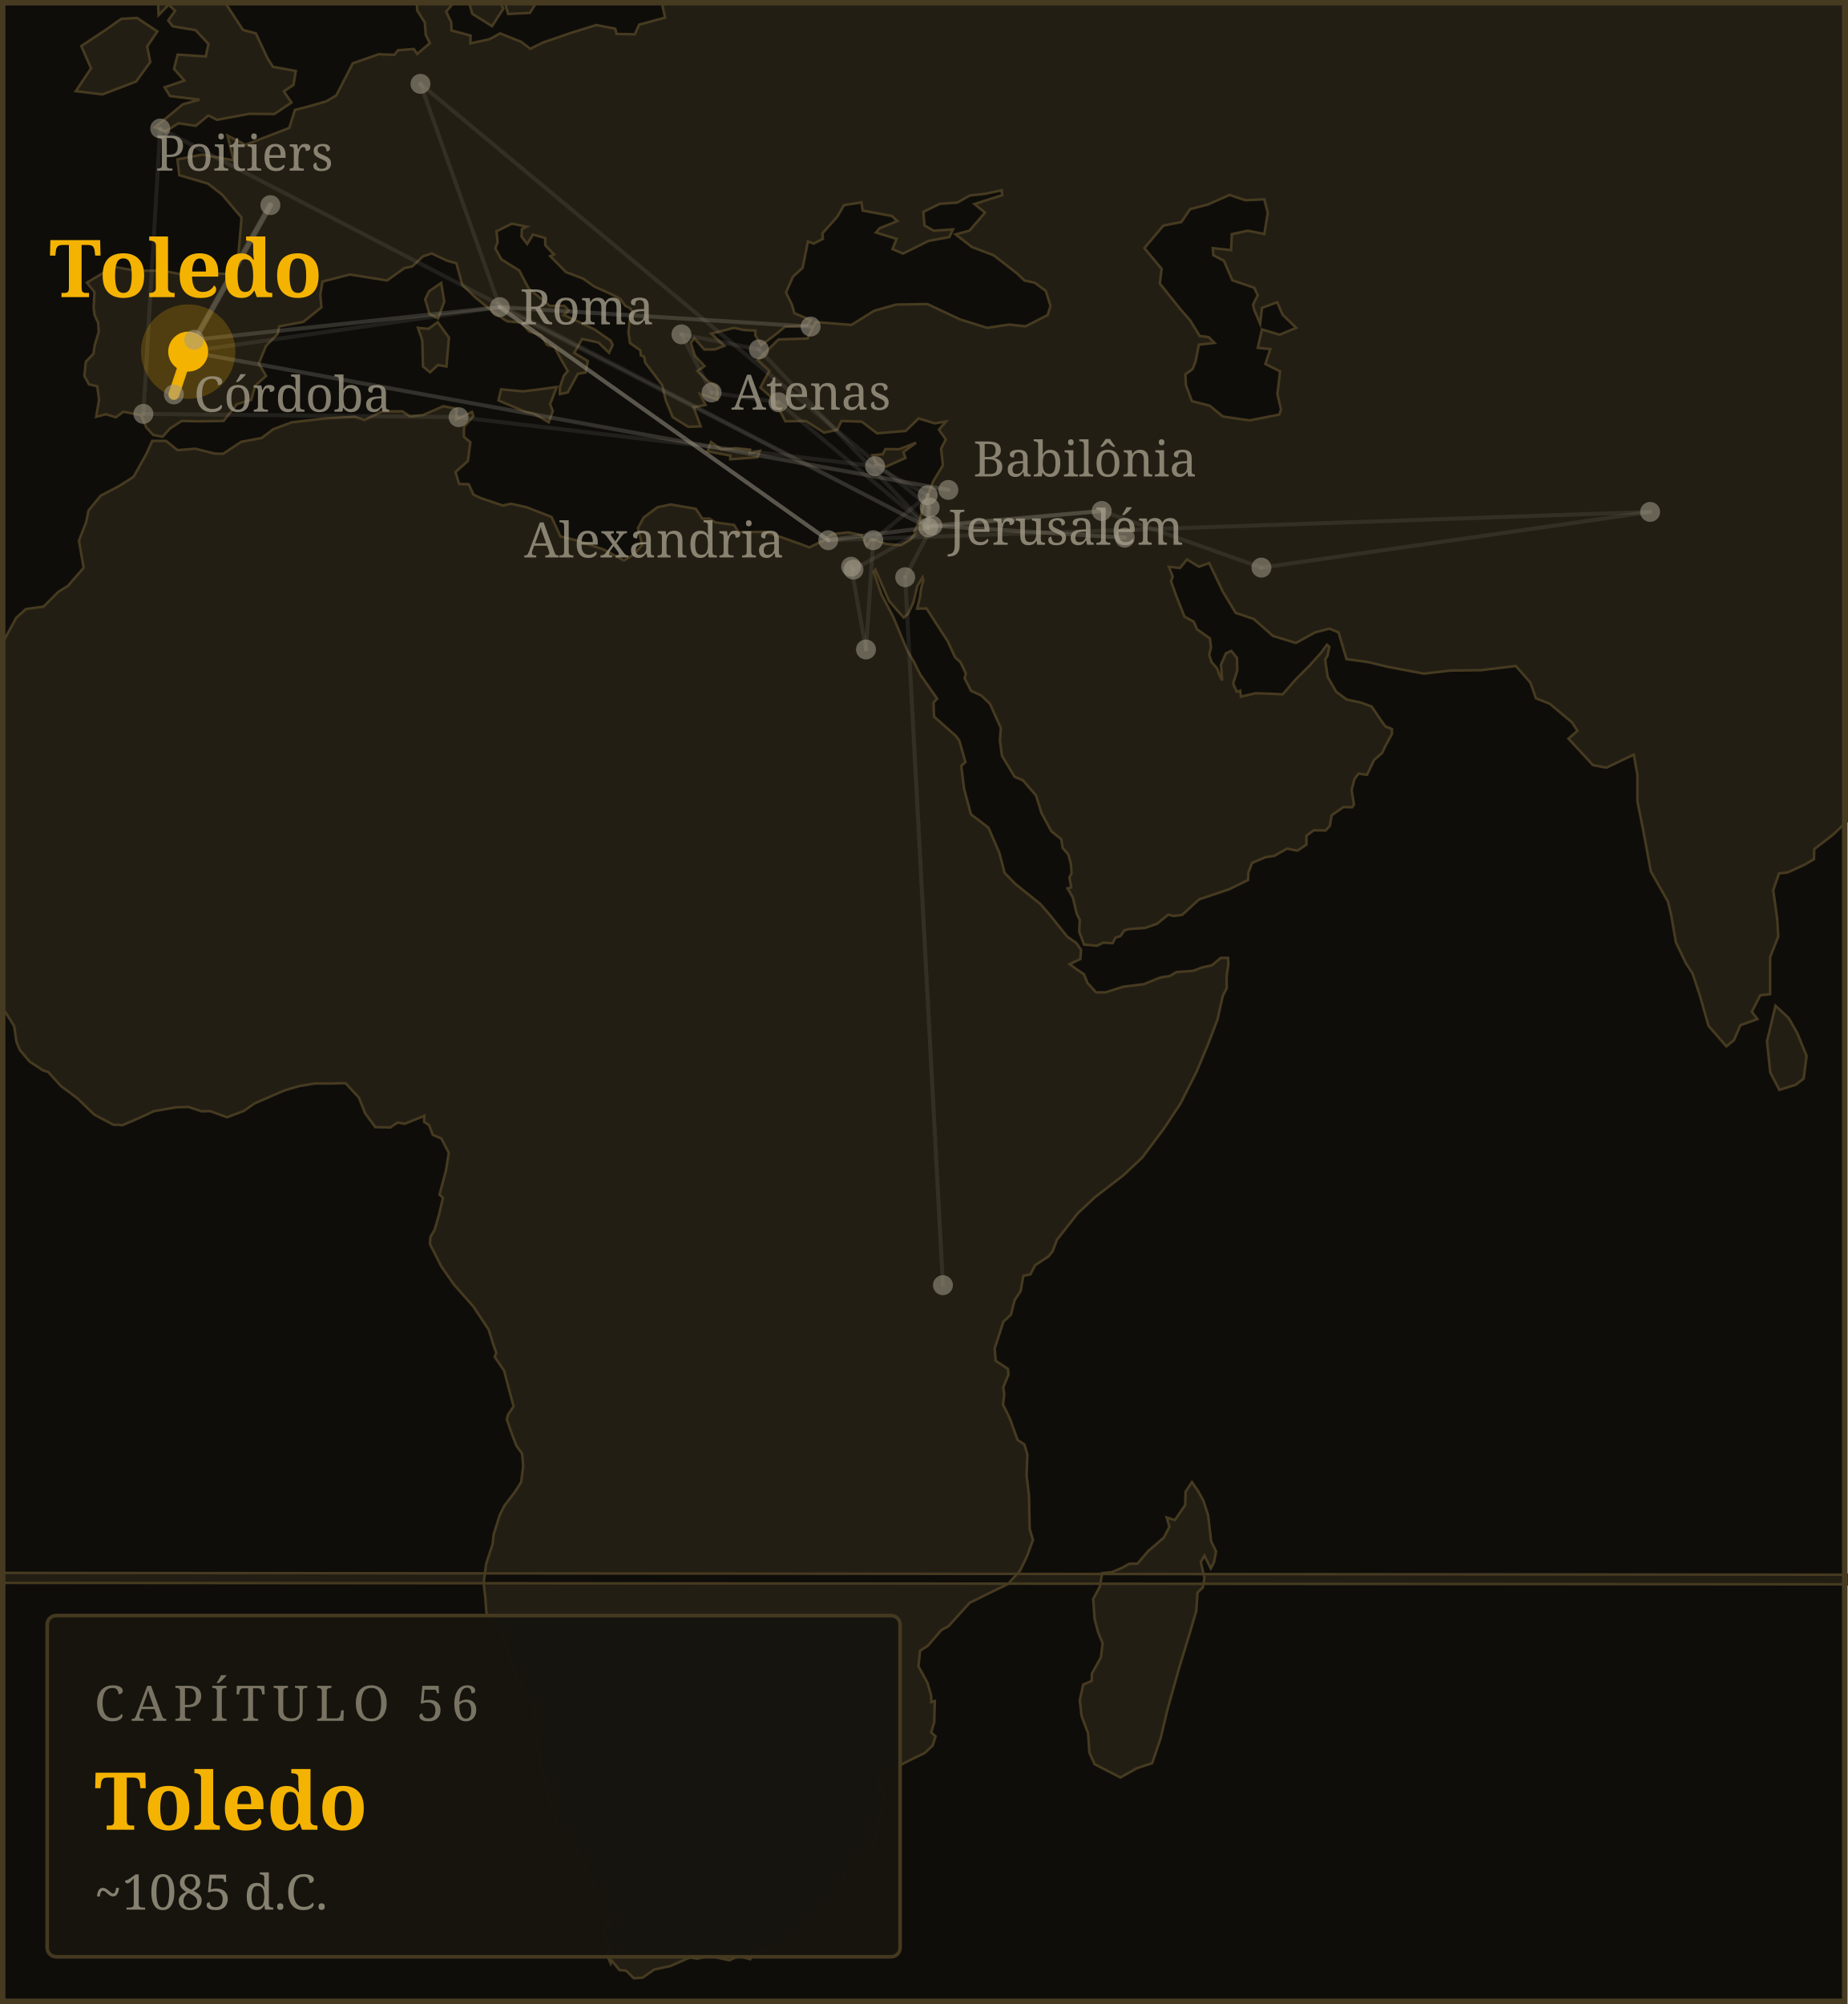
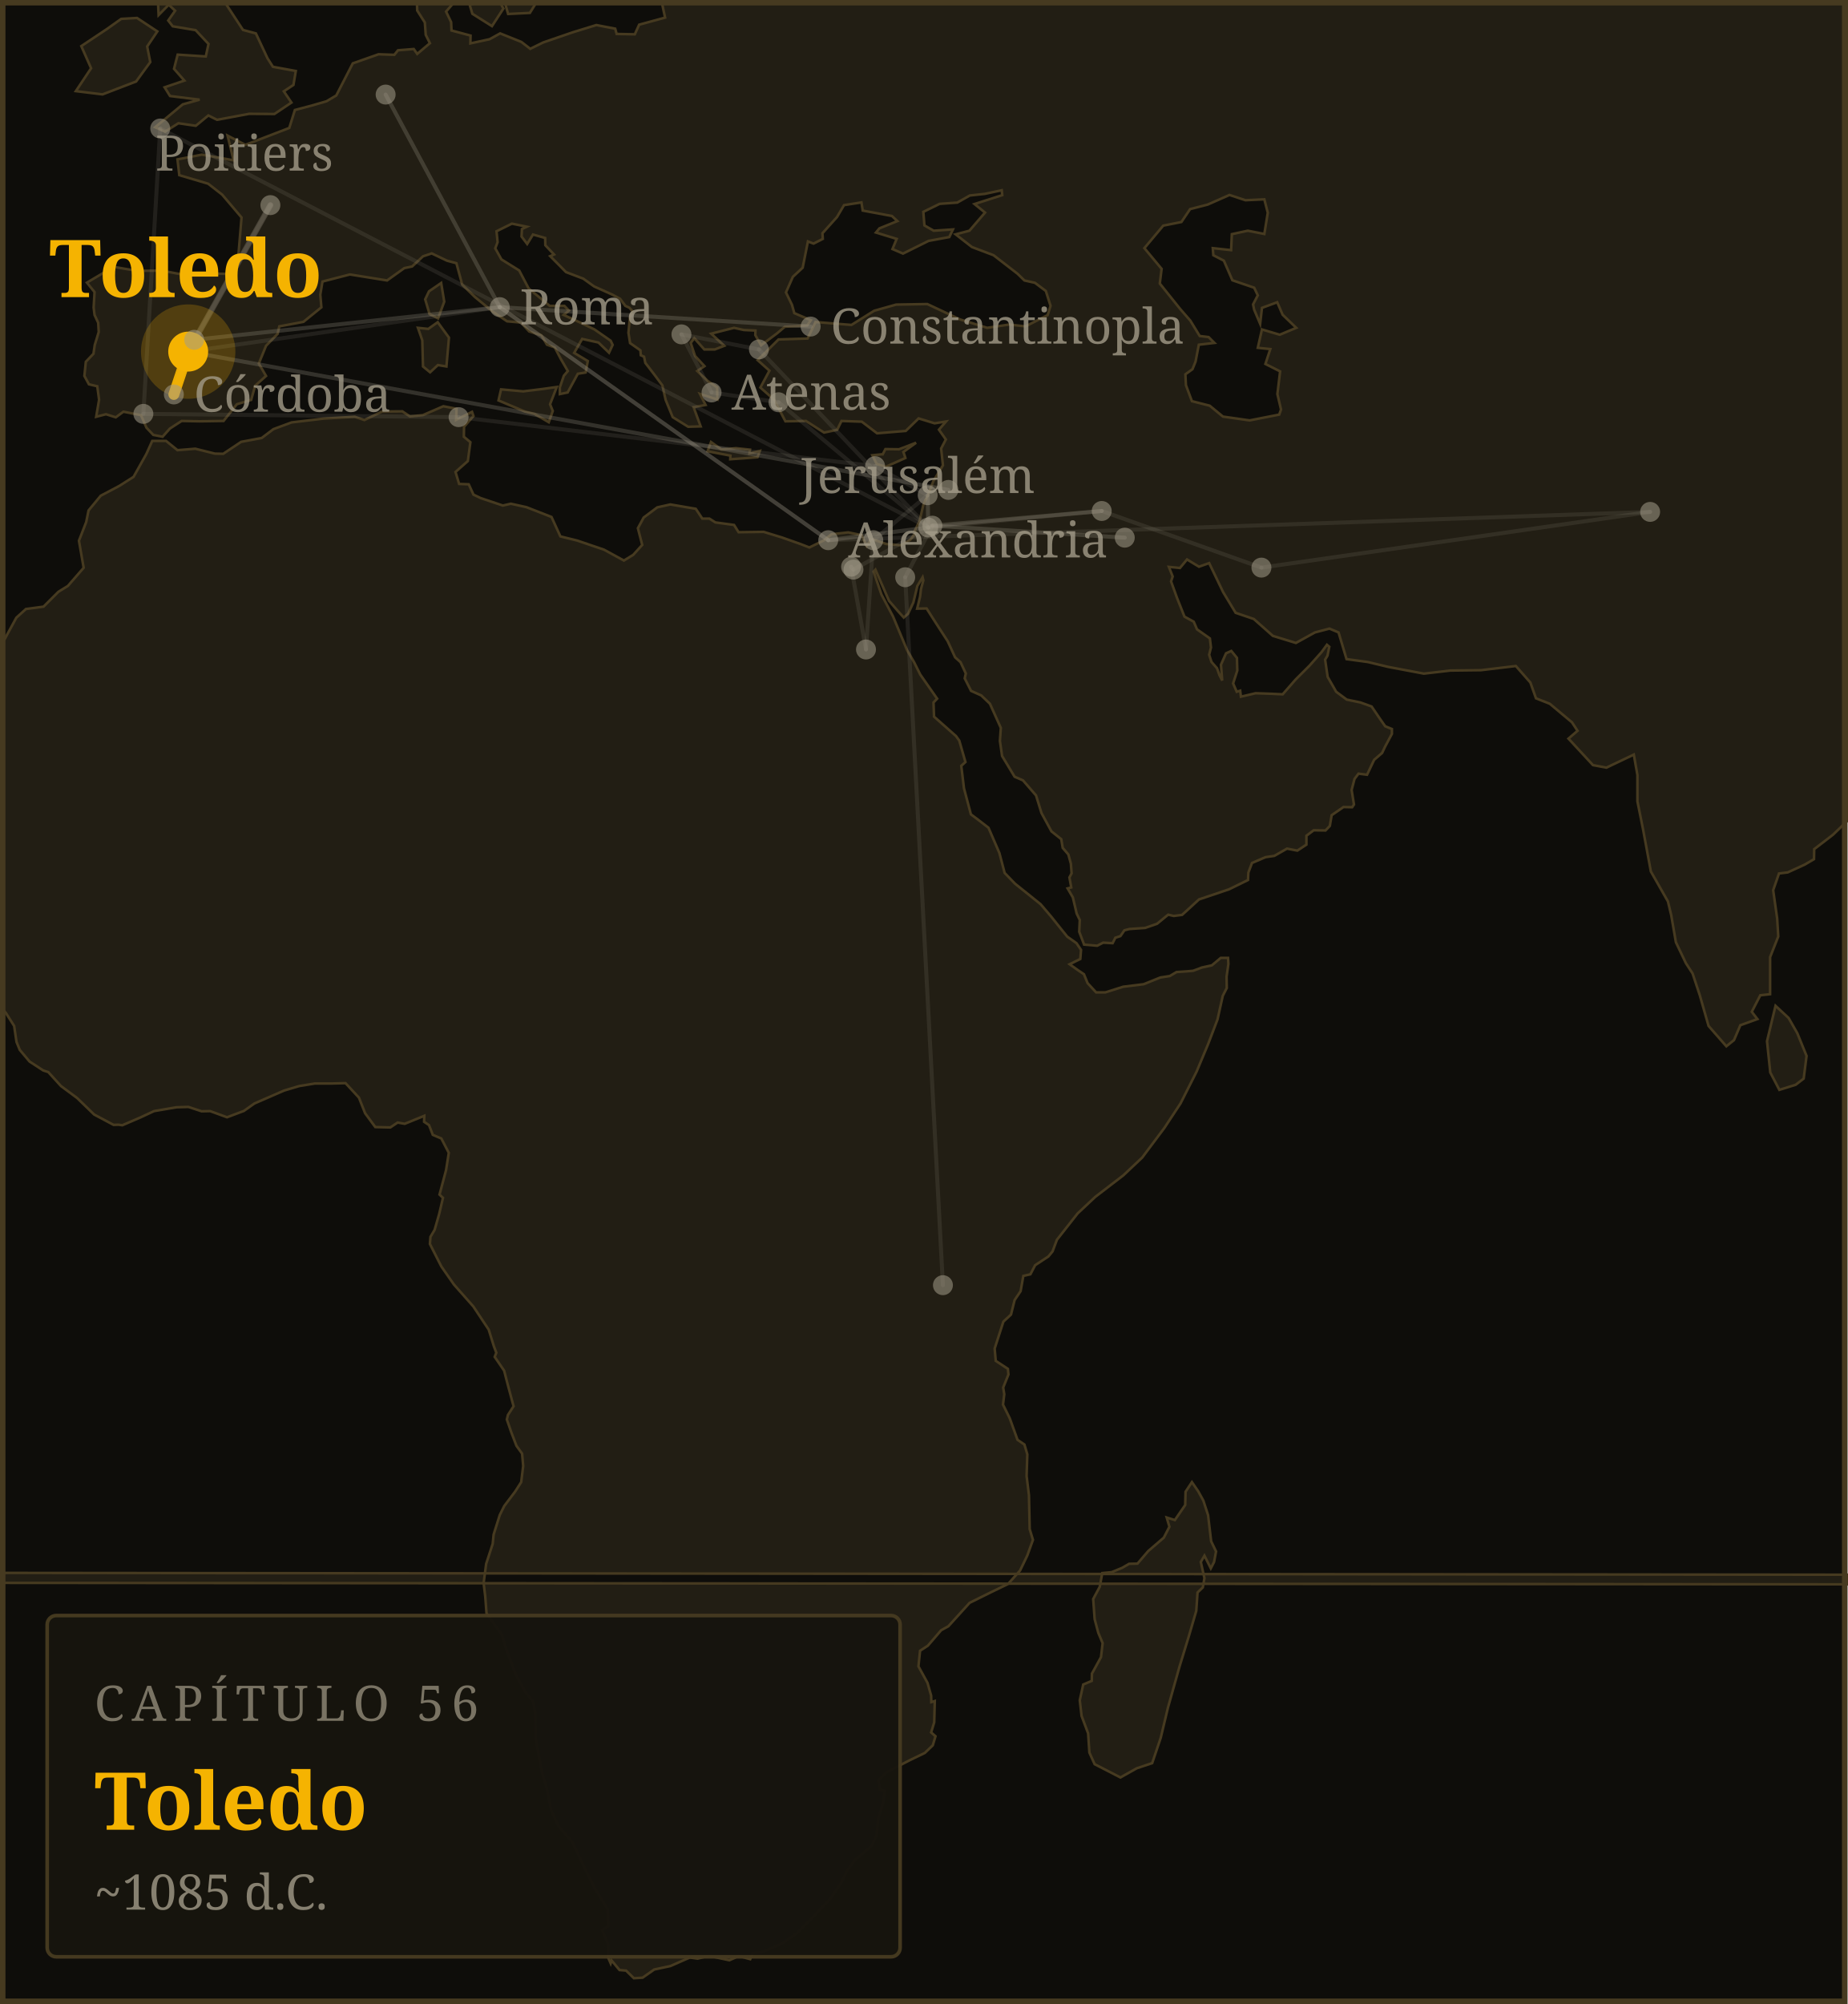
<svg xmlns="http://www.w3.org/2000/svg" viewBox="0 0 1018 1104" width="100%" role="img" aria-label="Mapa da caminhada da família até o capítulo 56">
  <rect width="1018" height="1104" fill="#0e0d0a" />
  <path d="M0.0 872.0L1018.4 872.8L1018.4 867.5L-0.0 866.5Z M665.7 834.7L667.4 849.1L670.1 854.7L669.0 860.5L667.2 864.0L663.7 857.0L661.7 860.5L663.7 869.4L662.8 874.5L659.9 877.3L659.2 887.4L655.1 901.4L650.0 918.0L643.6 940.7L639.6 957.4L634.9 971.3L626.5 974.1L617.4 979.2L611.4 976.1L603.2 971.9L600.3 965.5L599.6 954.9L596.0 945.3L595.0 936.7L596.9 928.0L601.6 926.0L601.7 922.0L606.7 912.9L607.6 905.2L605.2 899.5L603.2 892.0L602.4 880.9L606.0 874.2L607.4 866.6L612.6 866.1L618.4 863.7L622.2 861.5L626.8 861.4L632.7 854.5L641.3 847.1L644.4 841.1L642.9 836.0L647.4 837.4L653.1 829.1L653.3 821.8L656.8 816.5L660.3 821.6L663.1 826.7L665.7 834.7Z M989.5 597.6L980.5 600.4L975.5 590.8L973.7 573.6L978.4 554.1L985.6 560.8L990.4 569.2L995.5 581.7L993.9 594.2L989.5 597.6Z M504.8 243.9L497.8 249.0L498.6 251.3L498.9 252.3L488.2 257.1L483.1 255.6L480.7 250.8L485.7 250.3L486.4 250.3L487.9 247.4L495.4 247.5L504.8 243.9Z M391.8 243.5L397.5 247.6L405.6 246.9L413.3 247.7L413.0 249.8L418.7 248.4L417.4 251.9L402.4 253.0L402.5 251.0L389.9 248.6L391.8 243.5Z M306.8 213.2L303.1 222.7L304.6 226.4L302.4 232.6L294.5 228.0L289.2 226.7L274.7 220.6L276.1 214.5L288.3 215.6L298.9 214.3L306.8 213.2Z M241.2 177.5L247.4 186.0L246.0 201.9L241.3 201.1L237.0 205.1L233.1 201.9L232.7 187.5L230.3 180.6L236.0 181.2L241.2 177.5Z M244.8 166.2L241.4 175.4L236.7 173.0L234.3 164.9L236.4 160.5L243.1 155.9L244.8 166.2Z M75.0 44.9L56.5 52.0L41.8 50.2L50.2 37.6L44.8 25.4L58.9 16.0L66.8 10.4L75.5 9.9L86.7 17.3L81.1 25.6L82.8 34.2L75.0 44.9Z M277.4 4.7L271.1 14.4L260.3 7.6L258.8 2.6L268.9 0.0L274.8 0.0L277.4 4.7Z M113.4 0.0L113.1 0.3L123.8 1.1L133.9 16.5L141.0 18.4L147.4 32.1L150.4 36.8L163.0 39.1L161.7 46.8L156.4 50.3L160.6 56.5L151.2 62.8L137.3 62.7L119.6 66.0L114.8 63.6L107.9 69.3L98.3 67.9L91.0 72.5L85.5 70.1L100.7 57.5L110.0 54.9L93.7 52.9L90.7 48.1L101.6 44.4L95.9 37.9L97.9 30.1L113.4 31.1L114.9 24.2L107.8 16.6L95.2 14.5L92.7 11.3L96.5 5.9L93.0 2.6L87.4 8.3L87.0 0.0Z M1018.4 0.0L1018.4 451.6L1017.8 452.4L1010.0 459.9L999.7 467.8L999.6 473.3L994.5 476.3L985.1 480.6L980.3 481.2L977.1 490.4L979.3 506.0L979.9 515.9L975.4 527.3L975.4 547.7L970.0 548.3L965.3 557.4L968.4 561.4L959.0 564.8L955.5 573.0L951.3 576.4L941.5 565.2L936.7 548.4L932.7 536.3L929.0 530.6L923.5 519.1L920.9 504.1L919.1 496.6L909.7 480.1L905.4 456.9L902.3 441.5L902.3 427.0L900.3 415.7L885.2 422.9L877.8 421.5L864.3 406.9L869.3 402.6L866.2 397.9L854.0 387.7L846.4 384.7L843.3 376.0L835.3 366.9L816.1 369.2L799.2 369.4L784.6 371.1L765.0 367.4L753.7 364.7L742.0 363.1L737.6 348.4L732.6 346.3L724.6 348.4L714.1 354.2L701.4 350.3L690.9 341.0L680.9 337.6L674.0 326.2L666.3 310.2L660.7 312.2L654.1 308.2L650.2 312.9L644.1 312.3L646.2 317.6L645.3 320.3L648.6 329.4L652.7 339.7L657.8 342.5L659.6 346.7L666.7 351.7L667.3 356.7L666.3 360.7L667.6 364.7L670.6 368.1L672.0 372.0L673.5 374.9L672.8 366.2L675.6 359.9L678.5 358.6L681.6 362.4L681.8 369.4L679.5 376.5L681.5 381.1L683.4 380.5L683.8 383.8L691.9 381.9L700.5 382.2L706.8 382.5L713.9 374.4L721.6 366.7L728.2 359.3L731.2 355.2L732.5 356.3L731.5 361.2L730.2 363.4L731.6 372.9L736.3 381.1L742.1 385.4L749.7 387.0L755.8 389.2L760.5 396.1L763.3 400.1L767.0 401.6L767.0 404.3L763.2 411.4L761.6 414.8L757.2 418.6L753.3 426.8L748.6 426.2L746.4 429.1L744.8 435.2L746.1 443.2L745.1 444.7L740.3 444.6L733.8 449.1L732.8 455.0L730.4 457.5L723.9 457.4L719.9 460.4L719.9 465.3L714.9 468.6L709.2 467.5L702.2 471.5L697.4 472.2L689.9 475.4L687.9 480.7L687.7 484.8L677.3 489.9L660.7 495.5L651.4 504.0L646.8 504.6L643.7 503.9L637.6 508.9L631.0 511.2L622.3 511.8L619.6 512.5L617.4 515.7L614.6 516.6L613.1 519.6L607.9 519.3L604.6 521.0L597.4 520.4L594.7 513.3L595.0 506.8L593.3 503.3L591.2 494.4L588.3 489.4L590.3 488.9L589.3 483.4L590.5 481.1L590.1 475.8L588.7 470.7L585.6 467.1L584.8 462.3L579.4 458.0L573.9 447.9L570.9 438.2L563.7 429.9L559.1 427.9L552.2 416.5L551.0 408.2L551.5 401.0L545.5 387.7L540.7 383.1L535.1 380.6L531.6 373.7L532.2 371.0L529.3 364.8L526.3 362.1L522.2 353.2L515.9 343.5L510.6 335.2L505.4 335.3L507.0 328.7L507.5 324.5L508.8 319.7L508.4 318.0L505.5 322.8L503.3 331.9L500.4 338.1L498.0 340.2L494.5 336.3L489.9 331.0L482.4 313.8L481.4 314.9L485.7 327.5L492.1 339.6L499.9 358.3L503.7 364.8L507.1 371.6L516.4 384.9L514.4 387.0L514.7 394.8L526.8 405.5L528.6 408.0L532.0 419.8L529.7 421.9L531.2 434.3L535.0 448.6L539.0 451.6L544.7 456.0L550.7 469.9L553.6 480.9L559.3 486.8L573.4 498.1L579.2 504.9L584.8 511.9L588.1 516.0L593.2 519.6L595.7 523.3L595.3 528.3L589.4 531.2L593.9 534.4L597.3 536.7L599.3 541.6L604.0 546.7L609.1 546.7L618.9 543.6L630.2 542.2L639.4 538.5L644.6 537.7L648.3 535.5L654.2 535.1L657.5 534.8L662.3 533.0L667.8 531.8L672.7 527.7L676.7 527.7L676.9 531.0L675.9 538.0L676.0 544.3L673.8 548.6L670.9 561.6L665.8 575.0L659.4 590.3L650.5 607.9L641.6 621.4L629.4 637.7L619.0 647.5L603.5 659.4L593.8 668.5L582.4 683.0L580.0 689.4L577.7 692.2L570.4 697.0L567.8 702.0L563.9 702.9L562.4 711.3L559.1 716.2L557.1 724.2L552.9 728.1L548.1 742.9L548.7 749.7L555.4 754.1L555.7 757.2L552.8 764.4L553.4 768.1L552.7 773.8L556.4 781.3L560.7 793.2L564.5 795.8L566.1 801.2L565.7 813.1L567.0 823.7L567.4 842.4L569.2 848.3L566.1 856.9L562.1 865.2L555.5 872.6L546.0 877.2L534.3 883.0L522.6 895.9L518.6 898.1L511.3 906.6L507.0 909.4L506.1 918.0L511.1 927.1L513.1 934.1L513.2 937.7L515.1 937.1L514.8 948.8L513.1 954.4L515.5 956.5L514.0 961.5L509.6 965.7L501.1 969.8L488.6 976.3L484.0 980.7L484.9 985.8L487.6 986.6L486.7 992.9L484.1 1001.6L482.9 1011.6L480.2 1017.0L473.1 1023.1L471.0 1024.8L466.6 1030.9L463.7 1037.1L457.8 1045.7L446.1 1058.1L438.8 1065.3L430.9 1070.7L420.0 1075.4L414.8 1076.0L413.4 1079.3L407.1 1077.6L401.9 1079.9L390.7 1077.5L384.4 1079.0L380.1 1078.4L369.4 1083.1L360.5 1085.0L354.1 1089.5L349.3 1089.8L345.0 1085.6L341.4 1085.3L337.0 1080.0L336.5 1081.6L335.1 1078.4L335.2 1071.4L331.8 1063.3L335.1 1061.1L334.9 1051.9L328.0 1040.7L322.8 1030.5L322.8 1030.5L315.4 1014.9L307.6 1005.9L303.6 997.1L301.3 985.4L298.7 976.7L295.2 958.2L295.0 943.9L293.7 937.3L289.6 932.4L284.2 922.5L278.8 908.1L276.5 900.5L268.1 888.8L267.4 879.6L266.5 872.1L267.9 861.5L271.5 850.5L272.0 845.4L275.4 834.6L277.9 829.6L283.8 821.8L287.2 816.5L288.3 807.6L287.7 800.8L284.6 796.5L281.8 789.2L279.3 782.0L279.9 779.5L283.0 774.7L279.9 763.2L277.8 755.1L272.6 747.5L273.5 745.2L272.1 741.5L269.3 732.5L260.8 719.7L250.1 707.6L243.2 697.7L236.9 685.3L237.2 681.4L239.5 677.5L242.0 668.8L244.1 659.9L242.2 658.1L245.8 644.6L247.3 635.1L243.2 627.2L238.5 625.2L236.4 619.8L233.7 618.0L233.8 614.7L223.0 619.1L219.1 618.4L215.1 621.1L206.8 620.9L201.2 613.3L197.8 604.7L190.4 596.7L182.6 596.9L173.5 596.9L164.9 598.3L156.5 600.8L140.2 607.9L134.4 612.0L125.1 615.5L115.8 612.1L111.1 612.2L103.8 609.8L97.2 610.0L84.9 612.1L77.6 615.5L67.4 619.9L65.3 619.6L62.6 619.7L51.9 614.0L42.5 604.9L33.6 598.3L26.6 590.6L23.8 589.7L16.3 584.8L10.9 578.4L9.1 574.0L7.8 565.2L3.3 558.1L0.0 554.3L0.0 354.0L2.3 352.6L9.0 340.3L14.3 335.5L24.0 334.2L32.2 326.0L37.4 322.8L46.1 312.8L43.5 297.9L47.5 287.6L48.8 281.2L55.5 273.1L65.9 267.6L73.6 262.7L80.6 250.2L83.9 242.9L91.5 242.9L97.8 248.0L107.6 247.2L118.4 249.9L123.0 250.0L132.9 243.4L144.2 241.3L150.7 236.4L160.7 232.7L178.4 230.6L195.5 229.6L200.8 231.4L210.6 226.7L221.7 226.6L225.9 229.4L233.0 228.7L244.3 223.8L251.6 225.2L251.3 231.3L260.1 226.9L260.9 229.2L255.7 235.1L255.6 240.6L259.2 243.6L257.8 254.0L251.0 260.0L253.0 266.6L258.3 266.8L260.9 272.5L264.9 274.4L277.1 278.5L281.5 277.5L290.1 279.4L303.9 284.8L308.8 295.5L318.1 297.8L332.8 302.8L343.8 308.8L348.9 305.7L353.9 300.2L351.5 291.0L354.7 285.1L362.2 279.5L369.4 277.9L383.4 280.3L387.0 285.7L390.9 285.7L394.2 287.8L404.5 289.2L407.0 293.2L420.8 293.0L430.9 296.1L441.1 299.7L446.0 301.6L454.0 297.7L458.2 294.3L467.4 293.3L474.8 294.8L477.6 300.8L480.1 296.9L488.4 299.7L496.5 300.4L501.6 297.4L504.6 293.4L503.9 292.7L506.7 287.1L508.8 278.1L510.2 275.0L510.5 274.9L514.3 265.1L519.4 256.7L519.6 256.3L518.6 247.1L521.2 242.1L517.4 236.7L521.3 232.2L515.0 233.2L506.2 230.5L499.1 237.4L483.3 238.7L474.9 232.3L463.7 231.9L461.3 236.8L454.1 238.3L444.1 231.9L432.8 232.1L426.6 220.2L419.0 213.5L424.0 204.2L417.5 198.4L429.0 187.0L445.0 186.5L449.4 177.4L469.2 179.0L481.7 171.2L493.8 167.8L511.0 167.5L529.1 176.0L544.0 180.6L556.1 178.8L565.1 179.8L577.3 173.6L578.9 168.5L576.3 160.3L570.3 155.8L564.5 154.5L560.7 150.8L547.5 140.6L535.6 136.1L526.6 129.1L534.2 127.1L542.8 117.1L537.0 112.4L552.3 107.5L552.0 104.8L542.7 106.8L534.4 107.7L527.5 111.6L517.8 112.3L508.8 116.7L509.4 124.2L514.5 127.1L525.1 126.4L523.1 130.6L511.7 132.7L497.6 139.7L491.8 137.2L494.1 131.6L482.7 128.1L484.6 125.8L494.5 121.8L491.5 119.0L475.4 116.0L474.7 111.5L465.1 113.0L461.2 119.6L453.2 128.5L453.4 131.6L448.3 134.2L445.2 133.0L442.3 147.5L436.9 152.5L433.1 161.1L436.4 167.9L437.7 172.5L446.8 176.4L444.8 179.3L432.5 180.0L428.1 183.7L419.4 190.2L416.2 184.6L416.3 182.1L409.9 181.8L404.5 180.6L391.9 183.8L399.1 190.5L393.9 192.5L388.1 192.5L382.6 186.3L380.6 188.9L383.0 196.1L388.2 201.7L384.2 204.4L390.0 209.9L395.2 213.4L395.3 220.1L385.7 217.0L388.8 223.1L382.2 224.3L386.1 234.9L379.2 235.1L370.7 229.8L366.8 220.3L365.0 212.3L360.9 206.8L355.6 199.9L354.9 196.5L353.1 195.7L352.9 193.0L347.2 189.0L346.3 183.3L347.1 175.1L348.5 171.4L346.8 169.5L344.6 168.5L341.7 164.6L337.2 162.2L327.4 157.8L321.4 153.5L311.9 149.9L303.2 141.1L305.3 140.2L300.5 135.1L300.4 131.1L293.7 129.2L290.5 134.4L287.4 130.3L287.6 126.2L288.0 126.0L290.3 124.9L282.1 123.2L273.6 127.4L274.2 133.4L272.9 136.8L276.3 142.9L286.1 149.0L291.3 158.9L302.9 168.5L311.0 168.5L313.5 171.1L310.6 173.5L319.9 177.8L327.6 181.5L336.5 187.7L337.6 190.0L335.6 194.3L329.8 188.7L320.8 186.7L316.4 194.4L323.9 198.9L322.7 205.2L318.4 205.9L312.8 216.2L308.5 217.1L308.5 213.4L310.7 207.0L312.9 204.4L308.9 197.5L305.7 191.4L301.4 189.9L298.3 184.7L291.6 182.6L287.1 177.7L279.4 177.0L271.3 171.5L261.8 163.7L254.7 156.8L251.5 145.0L246.3 143.6L237.9 139.6L233.1 141.2L227.1 146.8L222.8 147.7L213.3 154.5L192.8 151.2L177.7 155.1L176.5 162.3L177.1 169.3L167.2 177.3L153.9 179.8L153.0 183.9L146.6 190.5L142.6 200.3L146.6 207.1L140.6 212.5L138.4 220.3L130.5 222.7L123.2 231.9L110.0 232.1L100.1 231.9L93.6 236.1L89.6 240.6L84.5 239.6L80.7 235.6L77.7 228.7L68.0 226.8L63.8 229.9L58.4 228.2L53.0 229.6L54.6 220.2L53.6 212.8L49.0 211.7L46.5 207.1L47.3 199.3L51.5 194.9L52.2 190.1L54.4 182.9L54.1 177.8L52.1 173.5L51.6 169.4L52.1 160.9L47.9 155.7L62.6 147.0L75.3 149.2L89.2 149.1L100.3 151.2L108.9 150.5L125.7 150.9L131.1 143.7L133.1 119.8L122.4 107.2L114.7 101.2L98.8 96.5L97.8 87.8L111.2 85.2L128.7 88.3L125.4 74.7L135.2 79.8L159.4 70.5L162.5 60.6L171.6 58.2L179.9 55.8L185.3 52.6L194.4 34.9L208.6 29.9L217.3 30.2L219.3 27.7L228.0 27.0L229.9 29.7L236.9 23.8L234.6 19.2L234.1 12.4L229.9 5.8L229.7 0.0L251.3 0.0L245.8 6.4L248.6 12.2L248.8 16.8L259.3 19.6L259.2 23.9L269.8 21.6L275.6 18.4L287.3 23.1L292.2 26.9L299.3 23.4L315.6 17.8L328.6 13.8L339.0 15.8L339.8 18.7L349.8 18.9L352.2 13.6L366.5 9.7L364.4 0.0L296.4 0.0L292.0 7.1L280.0 7.7L277.8 0.0Z M655.9 176.6L661.1 185.1L666.0 185.7L669.2 188.9L660.6 189.9L658.8 199.2L657.1 203.4L653.2 206.2L653.5 212.2L656.8 221.0L666.6 223.5L673.9 229.5L688.6 231.6L704.9 228.4L705.9 225.6L703.9 217.1L705.4 204.6L697.3 200.5L700.0 192.3L693.1 191.6L695.4 181.5L705.2 184.4L714.3 180.6L706.8 173.4L703.8 166.5L695.4 169.6L694.4 178.4L691.1 170.6L690.5 167.7L693.1 162.7L691.1 158.5L679.1 154.4L674.4 143.6L668.6 140.6L668.3 136.7L678.4 137.8L678.8 129.0L687.6 127.1L696.7 128.9L698.6 117.2L696.7 109.8L686.3 110.3L677.5 107.4L665.5 112.7L655.8 115.2L651.0 122.3L641.0 124.3L630.6 136.7L640.1 148.1L639.1 156.2L650.4 170.3L655.9 176.6Z" fill="#221e14" stroke="#463a20" stroke-width="1.4" />
  <path d="M519.6 708.0L498.8 318.0" fill="none" stroke="#a39b88" stroke-width="2.2" stroke-linecap="round" opacity="0.14" />
  <path d="M498.8 318.0L513.8 289.6" fill="none" stroke="#a39b88" stroke-width="2.2" stroke-linecap="round" opacity="0.14" />
  <path d="M513.8 289.6L619.8 296.2" fill="none" stroke="#a39b88" stroke-width="2.2" stroke-linecap="round" opacity="0.14" />
  <path d="M619.8 296.2L513.8 289.6" fill="none" stroke="#a39b88" stroke-width="2.2" stroke-linecap="round" opacity="0.14" />
  <path d="M513.8 289.6L607.1 281.5" fill="none" stroke="#a39b88" stroke-width="2.2" stroke-linecap="round" opacity="0.14" />
  <path d="M607.1 281.5L513.8 289.6" fill="none" stroke="#a39b88" stroke-width="2.2" stroke-linecap="round" opacity="0.14" />
  <path d="M513.8 289.6L470.3 313.8" fill="none" stroke="#a39b88" stroke-width="2.2" stroke-linecap="round" opacity="0.14" />
  <path d="M470.3 313.8L469.0 312.2" fill="none" stroke="#a39b88" stroke-width="2.2" stroke-linecap="round" opacity="0.14" />
  <path d="M469.0 312.2L477.2 357.8" fill="none" stroke="#a39b88" stroke-width="2.2" stroke-linecap="round" opacity="0.14" />
  <path d="M477.2 357.8L481.2 297.6" fill="none" stroke="#a39b88" stroke-width="2.2" stroke-linecap="round" opacity="0.14" />
  <path d="M481.2 297.6L511.2 272.8" fill="none" stroke="#a39b88" stroke-width="2.2" stroke-linecap="round" opacity="0.14" />
  <path d="M511.2 272.8L482.2 256.8" fill="none" stroke="#a39b88" stroke-width="2.2" stroke-linecap="round" opacity="0.14" />
  <path d="M482.2 256.8L252.7 229.8" fill="none" stroke="#a39b88" stroke-width="2.2" stroke-linecap="round" opacity="0.14" />
  <path d="M252.7 229.8L79.0 228.0" fill="none" stroke="#a39b88" stroke-width="2.2" stroke-linecap="round" opacity="0.14" />
  <path d="M79.0 228.0L88.3 70.8" fill="none" stroke="#a39b88" stroke-width="2.2" stroke-linecap="round" opacity="0.14" />
  <path d="M88.3 70.8L511.5 290.6" fill="none" stroke="#a39b88" stroke-width="2.2" stroke-linecap="round" opacity="0.14" />
  <path d="M511.5 290.6L511.2 272.8" fill="none" stroke="#a39b88" stroke-width="2.2" stroke-linecap="round" opacity="0.14" />
  <path d="M511.2 272.8L511.5 290.6" fill="none" stroke="#a39b88" stroke-width="2.2" stroke-linecap="round" opacity="0.14" />
  <path d="M511.5 290.6L429.0 221.6" fill="none" stroke="#a39b88" stroke-width="2.2" stroke-linecap="round" opacity="0.14" />
  <path d="M429.0 221.6L392.1 216.2" fill="none" stroke="#a39b88" stroke-width="2.2" stroke-linecap="round" opacity="0.14" />
  <path d="M392.1 216.2L375.5 184.2" fill="none" stroke="#a39b88" stroke-width="2.2" stroke-linecap="round" opacity="0.14" />
  <path d="M375.5 184.2L418.2 192.5" fill="none" stroke="#a39b88" stroke-width="2.2" stroke-linecap="round" opacity="0.14" />
  <path d="M418.2 192.5L511.5 290.6" fill="none" stroke="#a39b88" stroke-width="2.2" stroke-linecap="round" opacity="0.14" />
  <path d="M511.5 290.6L607.1 281.5" fill="none" stroke="#a39b88" stroke-width="2.2" stroke-linecap="round" opacity="0.14" />
  <path d="M607.1 281.5L695.1 312.7" fill="none" stroke="#a39b88" stroke-width="2.2" stroke-linecap="round" opacity="0.14" />
  <path d="M695.1 312.7L909.3 282.0" fill="none" stroke="#a39b88" stroke-width="2.2" stroke-linecap="round" opacity="0.14" />
  <path d="M909.3 282.0L456.4 297.6" fill="none" stroke="#a39b88" stroke-width="2.2" stroke-linecap="round" opacity="0.14" />
  <path d="M456.4 297.6L511.5 290.6" fill="none" stroke="#a39b88" stroke-width="2.2" stroke-linecap="round" opacity="0.14" />
  <path d="M511.5 290.6L456.4 297.6" fill="none" stroke="#a39b88" stroke-width="2.2" stroke-linecap="round" opacity="0.14" />
  <path d="M456.4 297.6L275.4 169.2" fill="none" stroke="#a39b88" stroke-width="2.2" stroke-linecap="round" opacity="0.14" />
-   <path d="M275.4 169.2L456.4 297.6" fill="none" stroke="#a39b88" stroke-width="2.2" stroke-linecap="round" opacity="0.14" />
-   <path d="M456.4 297.6L275.4 169.2" fill="none" stroke="#a39b88" stroke-width="2.2" stroke-linecap="round" opacity="0.14" />
-   <path d="M275.4 169.2L231.7 46.2" fill="none" stroke="#a39b88" stroke-width="2.2" stroke-linecap="round" opacity="0.14" />
-   <path d="M231.7 46.2L512.3 279.6" fill="none" stroke="#a39b88" stroke-width="2.2" stroke-linecap="round" opacity="0.14" />
-   <path d="M512.3 279.6L511.5 290.6" fill="none" stroke="#a39b88" stroke-width="2.2" stroke-linecap="round" opacity="0.14" />
-   <path d="M511.5 290.6L275.4 169.2" fill="none" stroke="#a39b88" stroke-width="2.2" stroke-linecap="round" opacity="0.14" />
+   <path d="M275.4 169.2L212.5 52.1" fill="none" stroke="#a39b88" stroke-width="2.2" stroke-linecap="round" opacity="0.14" />
+   <path d="M212.5 52.1L275.4 169.2" fill="none" stroke="#a39b88" stroke-width="2.2" stroke-linecap="round" opacity="0.14" />
  <path d="M275.4 169.2L456.4 297.6" fill="none" stroke="#a39b88" stroke-width="2.2" stroke-linecap="round" opacity="0.14" />
  <path d="M456.4 297.6L275.4 169.2" fill="none" stroke="#a39b88" stroke-width="2.2" stroke-linecap="round" opacity="0.14" />
  <path d="M275.4 169.2L446.7 179.9" fill="none" stroke="#a39b88" stroke-width="2.2" stroke-linecap="round" opacity="0.14" />
  <path d="M446.7 179.9L275.4 169.2" fill="none" stroke="#a39b88" stroke-width="2.2" stroke-linecap="round" opacity="0.14" />
  <path d="M275.4 169.2L107.0 187.2" fill="none" stroke="#a39b88" stroke-width="2.2" stroke-linecap="round" opacity="0.14" />
  <path d="M107.0 187.2L275.4 169.2" fill="none" stroke="#a39b88" stroke-width="2.2" stroke-linecap="round" opacity="0.14" />
  <path d="M275.4 169.2L103.7 193.7" fill="none" stroke="#a39b88" stroke-width="2.2" stroke-linecap="round" opacity="0.14" />
  <path d="M103.7 193.7L522.6 269.9" fill="none" stroke="#a39b88" stroke-width="2.2" stroke-linecap="round" opacity="0.14" />
  <path d="M522.6 269.9L103.7 193.7" fill="none" stroke="#a39b88" stroke-width="2.2" stroke-linecap="round" opacity="0.14" />
  <path d="M103.7 193.7L149.0 113.0" fill="none" stroke="#a39b88" stroke-width="2.2" stroke-linecap="round" opacity="0.14" />
  <path d="M149.0 113.0L103.7 193.7" fill="none" stroke="#a39b88" stroke-width="3.2" stroke-linecap="round" opacity="0.3" />
  <path d="M103.7 193.7L95.8 217.3" fill="none" stroke="#a39b88" stroke-width="4.0" stroke-linecap="round" opacity="0.5" />
  <path d="M95.8 217.3L103.7 193.7" fill="none" stroke="#f5b301" stroke-width="6.0" stroke-linecap="round" opacity="0.95" />
  <circle cx="103.7" cy="193.7" r="26" fill="#f5b301" opacity="0.22" />
  <circle cx="103.7" cy="193.7" r="11" fill="#f5b301" />
  <circle cx="275.4" cy="169.2" r="5.5" fill="#a39b88" opacity="0.55" />
+   <circle cx="456.4" cy="297.6" r="5.5" fill="#a39b88" opacity="0.55" />
  <circle cx="511.5" cy="290.6" r="5.5" fill="#a39b88" opacity="0.55" />
-   <circle cx="456.4" cy="297.6" r="5.5" fill="#a39b88" opacity="0.55" />
+   <circle cx="513.8" cy="289.6" r="5.5" fill="#a39b88" opacity="0.55" />
  <circle cx="392.1" cy="216.2" r="5.5" fill="#a39b88" opacity="0.55" />
-   <circle cx="513.8" cy="289.6" r="5.5" fill="#a39b88" opacity="0.55" />
  <circle cx="607.1" cy="281.5" r="5.5" fill="#a39b88" opacity="0.55" />
  <circle cx="511.2" cy="272.8" r="5.5" fill="#a39b88" opacity="0.55" />
  <circle cx="95.8" cy="217.3" r="5.5" fill="#a39b88" opacity="0.55" />
  <circle cx="149.0" cy="113.0" r="5.5" fill="#a39b88" opacity="0.55" />
  <circle cx="522.6" cy="269.9" r="5.5" fill="#a39b88" opacity="0.55" />
  <circle cx="107.0" cy="187.2" r="5.5" fill="#a39b88" opacity="0.55" />
  <circle cx="446.7" cy="179.9" r="5.5" fill="#a39b88" opacity="0.55" />
-   <circle cx="512.3" cy="279.6" r="5.5" fill="#a39b88" opacity="0.55" />
-   <circle cx="231.7" cy="46.2" r="5.5" fill="#a39b88" opacity="0.55" />
+   <circle cx="212.5" cy="52.1" r="5.5" fill="#a39b88" opacity="0.55" />
  <circle cx="909.3" cy="282.0" r="5.5" fill="#a39b88" opacity="0.55" />
  <circle cx="695.1" cy="312.7" r="5.5" fill="#a39b88" opacity="0.55" />
  <circle cx="418.2" cy="192.5" r="5.5" fill="#a39b88" opacity="0.55" />
  <circle cx="375.5" cy="184.2" r="5.5" fill="#a39b88" opacity="0.55" />
  <circle cx="429.0" cy="221.6" r="5.5" fill="#a39b88" opacity="0.55" />
  <circle cx="88.3" cy="70.8" r="5.5" fill="#a39b88" opacity="0.55" />
  <circle cx="79.0" cy="228.0" r="5.5" fill="#a39b88" opacity="0.55" />
  <circle cx="252.7" cy="229.8" r="5.5" fill="#a39b88" opacity="0.55" />
  <circle cx="482.2" cy="256.8" r="5.5" fill="#a39b88" opacity="0.55" />
  <circle cx="481.2" cy="297.6" r="5.5" fill="#a39b88" opacity="0.55" />
  <circle cx="477.2" cy="357.8" r="5.5" fill="#a39b88" opacity="0.55" />
  <circle cx="469.0" cy="312.2" r="5.5" fill="#a39b88" opacity="0.55" />
  <circle cx="470.3" cy="313.8" r="5.5" fill="#a39b88" opacity="0.55" />
  <circle cx="619.8" cy="296.2" r="5.5" fill="#a39b88" opacity="0.55" />
  <circle cx="498.8" cy="318.0" r="5.5" fill="#a39b88" opacity="0.55" />
  <circle cx="519.6" cy="708.0" r="5.5" fill="#a39b88" opacity="0.55" />
  <text x="27.1" y="163.7" font-family="Georgia,serif" font-size="44" font-weight="bold" fill="#f5b301">Toledo</text>
  <text x="286.4" y="178.7" font-family="Georgia,serif" font-size="27" fill="#a39b88" opacity="0.8">Roma</text>
-   <text x="522.5" y="300.1" font-family="Georgia,serif" font-size="27" fill="#a39b88" opacity="0.8">Jerusalém</text>
-   <text x="288.9" y="307.1" font-family="Georgia,serif" font-size="27" fill="#a39b88" opacity="0.8">Alexandria</text>
+   <text x="467.4" y="307.1" font-family="Georgia,serif" font-size="27" fill="#a39b88" opacity="0.8">Alexandria</text>
+   <text x="440.7" y="271.6" font-family="Georgia,serif" font-size="27" fill="#a39b88" opacity="0.8">Jerusalém</text>
  <text x="403.1" y="225.7" font-family="Georgia,serif" font-size="27" fill="#a39b88" opacity="0.8">Atenas</text>
-   <text x="536.3" y="262.5" font-family="Georgia,serif" font-size="27" fill="#a39b88" opacity="0.8">Babilônia</text>
  <text x="106.8" y="226.8" font-family="Georgia,serif" font-size="27" fill="#a39b88" opacity="0.8">Córdoba</text>
  <text x="85.6" y="94.0" font-family="Georgia,serif" font-size="27" fill="#a39b88" opacity="0.8">Poitiers</text>
+   <text x="457.7" y="189.3" font-family="Georgia,serif" font-size="27" fill="#a39b88" opacity="0.8">Constantinopla</text>
  <rect x="26" y="890" width="470" height="188" rx="5" fill="#16140e" stroke="#463a20" stroke-width="2" opacity="0.96" />
  <text x="52" y="948" font-family="Georgia,serif" font-size="27" letter-spacing="4" fill="#a39b88" opacity="0.7">CAPÍTULO 56</text>
  <text x="52" y="1008" font-family="Georgia,serif" font-size="44" font-weight="bold" fill="#f5b301">Toledo</text>
  <text x="52" y="1052" font-family="Georgia,serif" font-size="27" fill="#a39b88" opacity="0.8">~1085 d.C.</text>
  <rect x="1.5" y="1.5" width="1015" height="1101" fill="none" stroke="#463a20" stroke-width="3" />
</svg>
